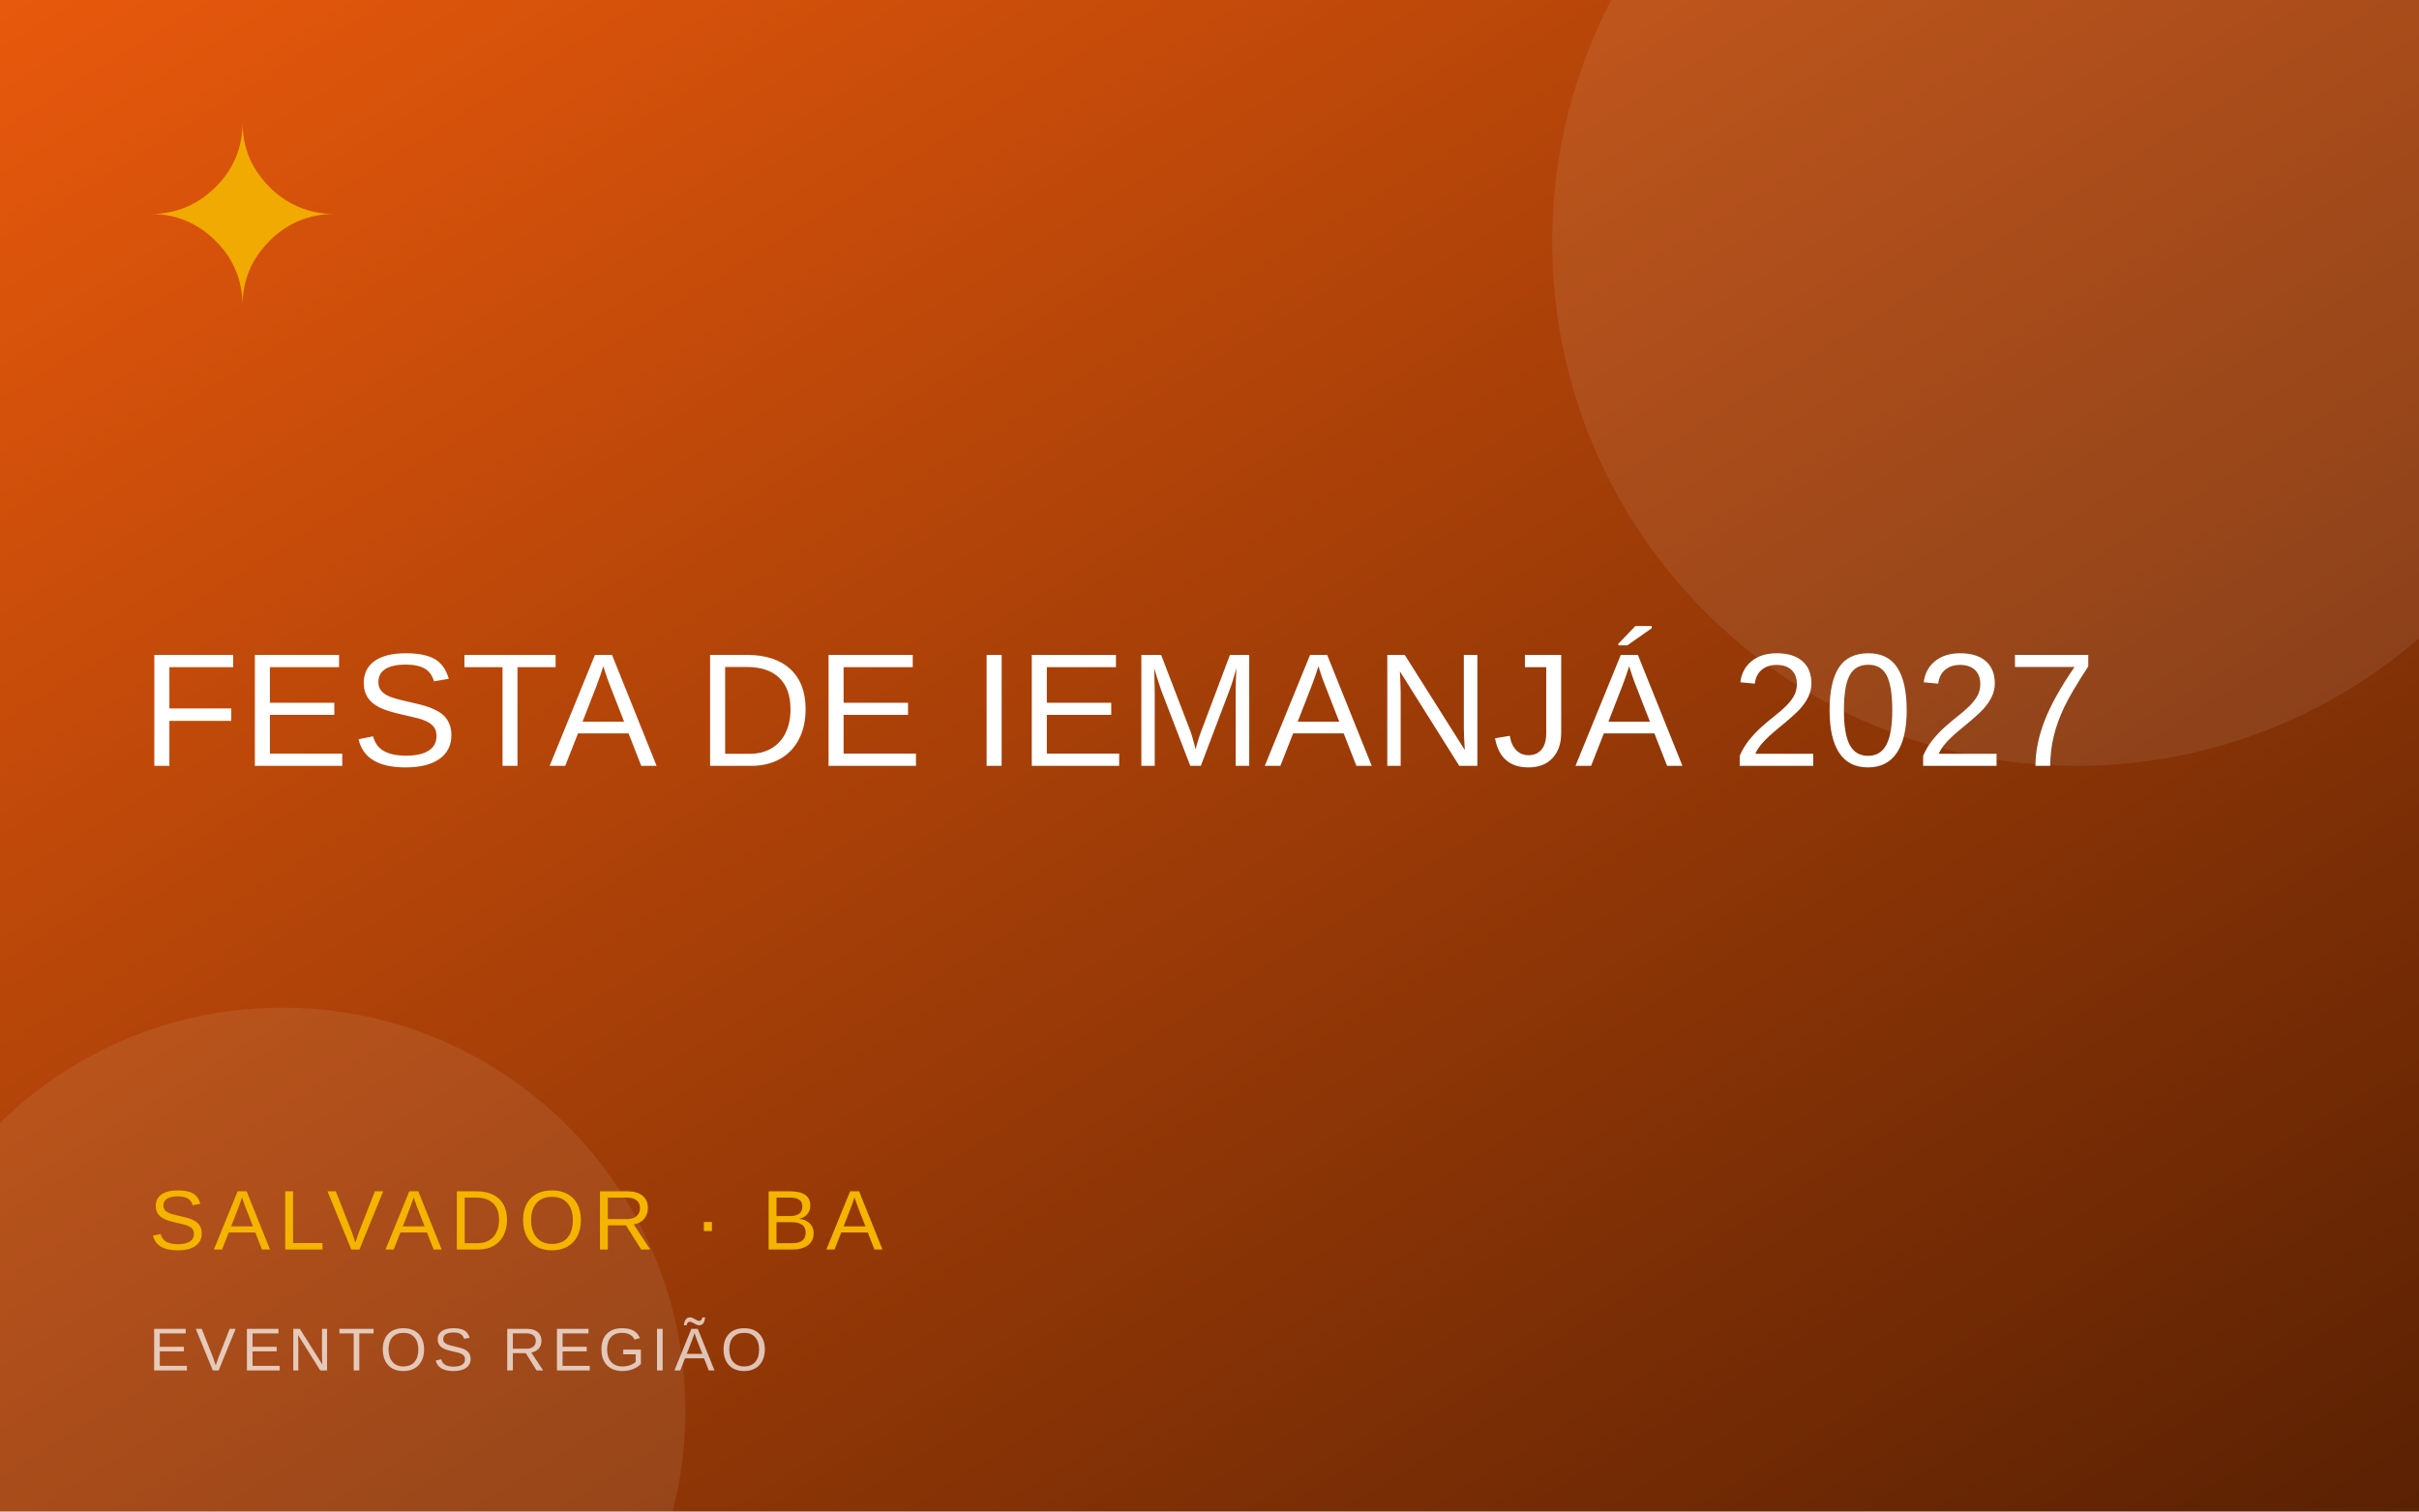
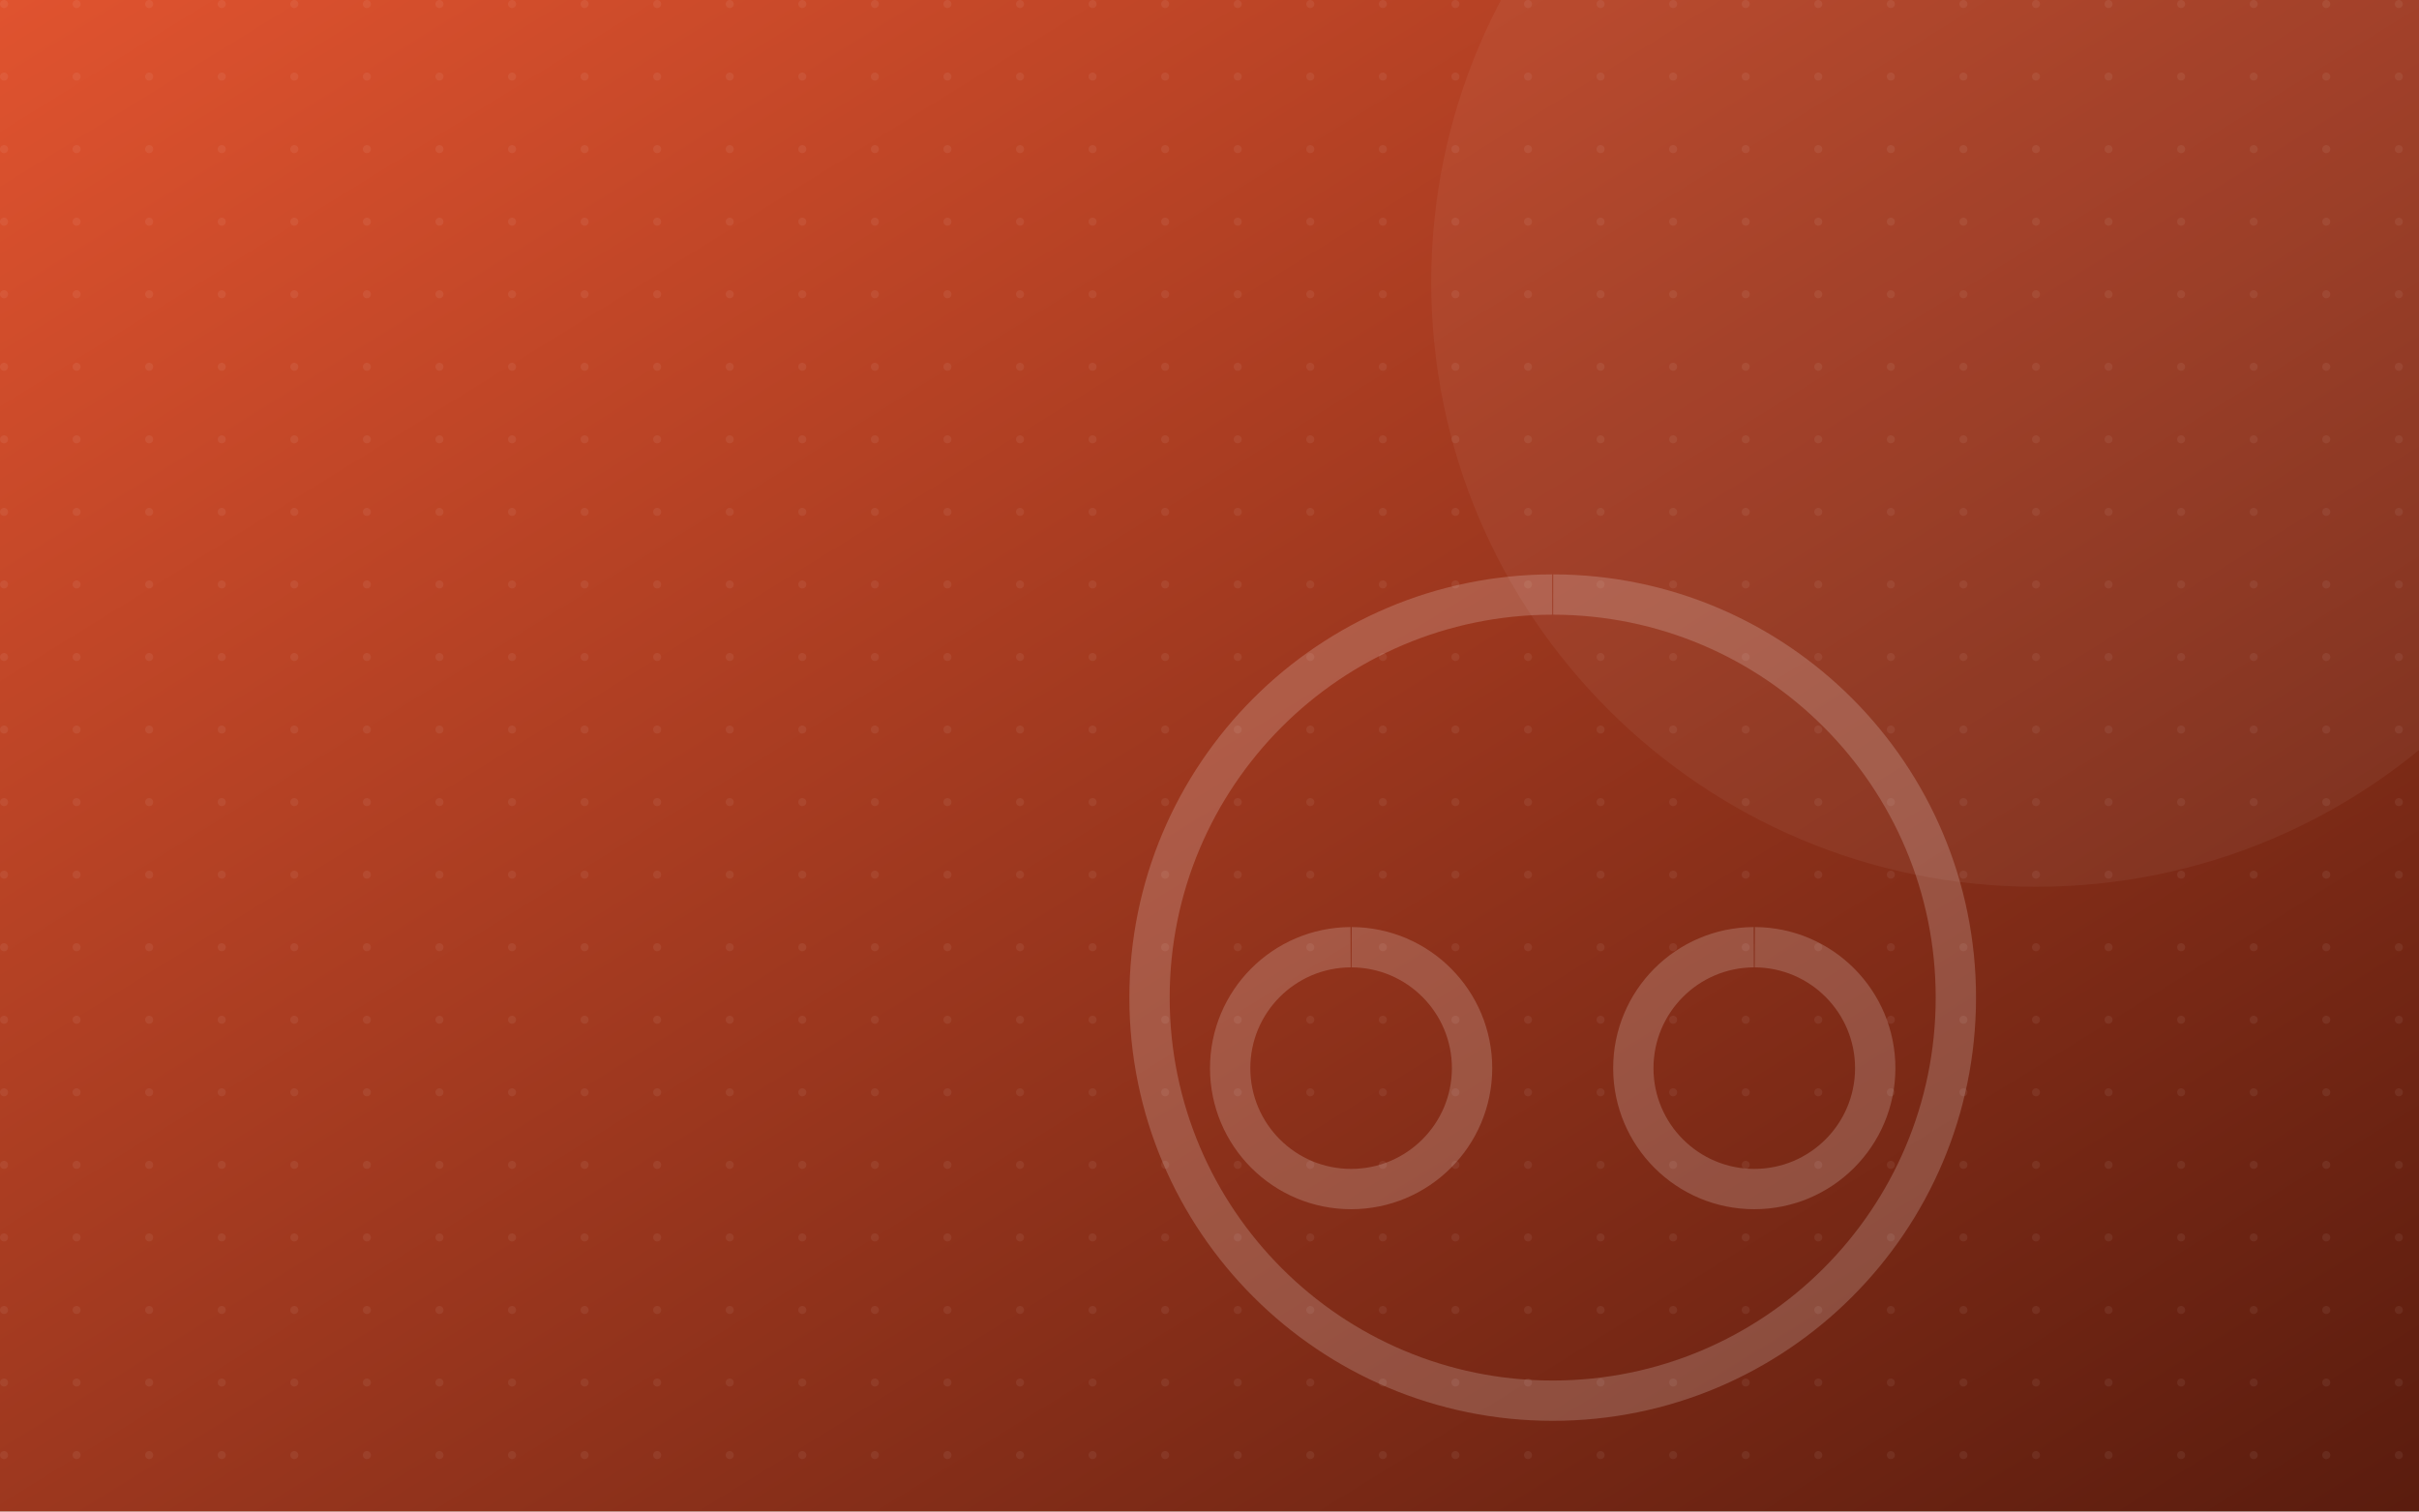
- <svg xmlns="http://www.w3.org/2000/svg" width="1200" height="750" viewBox="0 0 1200 750" font-family="Bebas Neue, Arial, sans-serif">
+ <svg xmlns="http://www.w3.org/2000/svg" width="1200" height="750" viewBox="0 0 1200 750">
  <defs>
    <linearGradient id="g" x1="0" y1="0" x2="1" y2="1">
-       <stop offset="0" stop-color="#e8590c" />
-       <stop offset="1" stop-color="#5a2103" />
+       <stop offset="0" stop-color="#e0532f" />
+       <stop offset="1" stop-color="#5a1c0e" />
    </linearGradient>
+     <pattern id="pontos" width="36" height="36" patternUnits="userSpaceOnUse">
+       <circle cx="2" cy="2" r="2" fill="#ffffff" opacity="0.06" />
+     </pattern>
  </defs>
  <rect width="1200" height="750" fill="url(#g)" />
-   <g fill="#ffffff" opacity="0.08">
-     <circle cx="1030" cy="120" r="260" />
-     <circle cx="140" cy="700" r="200" />
+   <rect width="1200" height="750" fill="url(#pontos)" />
+   <circle cx="1010" cy="140" r="300" fill="#ffffff" opacity="0.05" />
+   <g transform="translate(470 195) scale(5)" fill="none" stroke="#ffffff" stroke-opacity="0.18" stroke-width="4" stroke-linejoin="round">
+     <path d="M60 20 a40 40 0 1 0 0.1 0 M40 55 a12 12 0 1 0 0.1 0 M80 55 a12 12 0 1 0 0.1 0" />
  </g>
-   <text x="70" y="150" fill="#f4b400" font-size="120" opacity="0.9">✦</text>
-   <text x="70" y="380" fill="#ffffff" font-size="80" letter-spacing="1">FESTA DE IEMANJÁ 2027</text>
-   <text x="70" y="470" fill="#ffffff" font-size="80" letter-spacing="1" />
-   <text x="74" y="620" fill="#f4b400" font-size="42" letter-spacing="4">SALVADOR · BA</text>
-   <text x="74" y="680" fill="#ffffff" opacity="0.7" font-size="30" letter-spacing="3">EVENTOS REGIÃO</text>
</svg>
